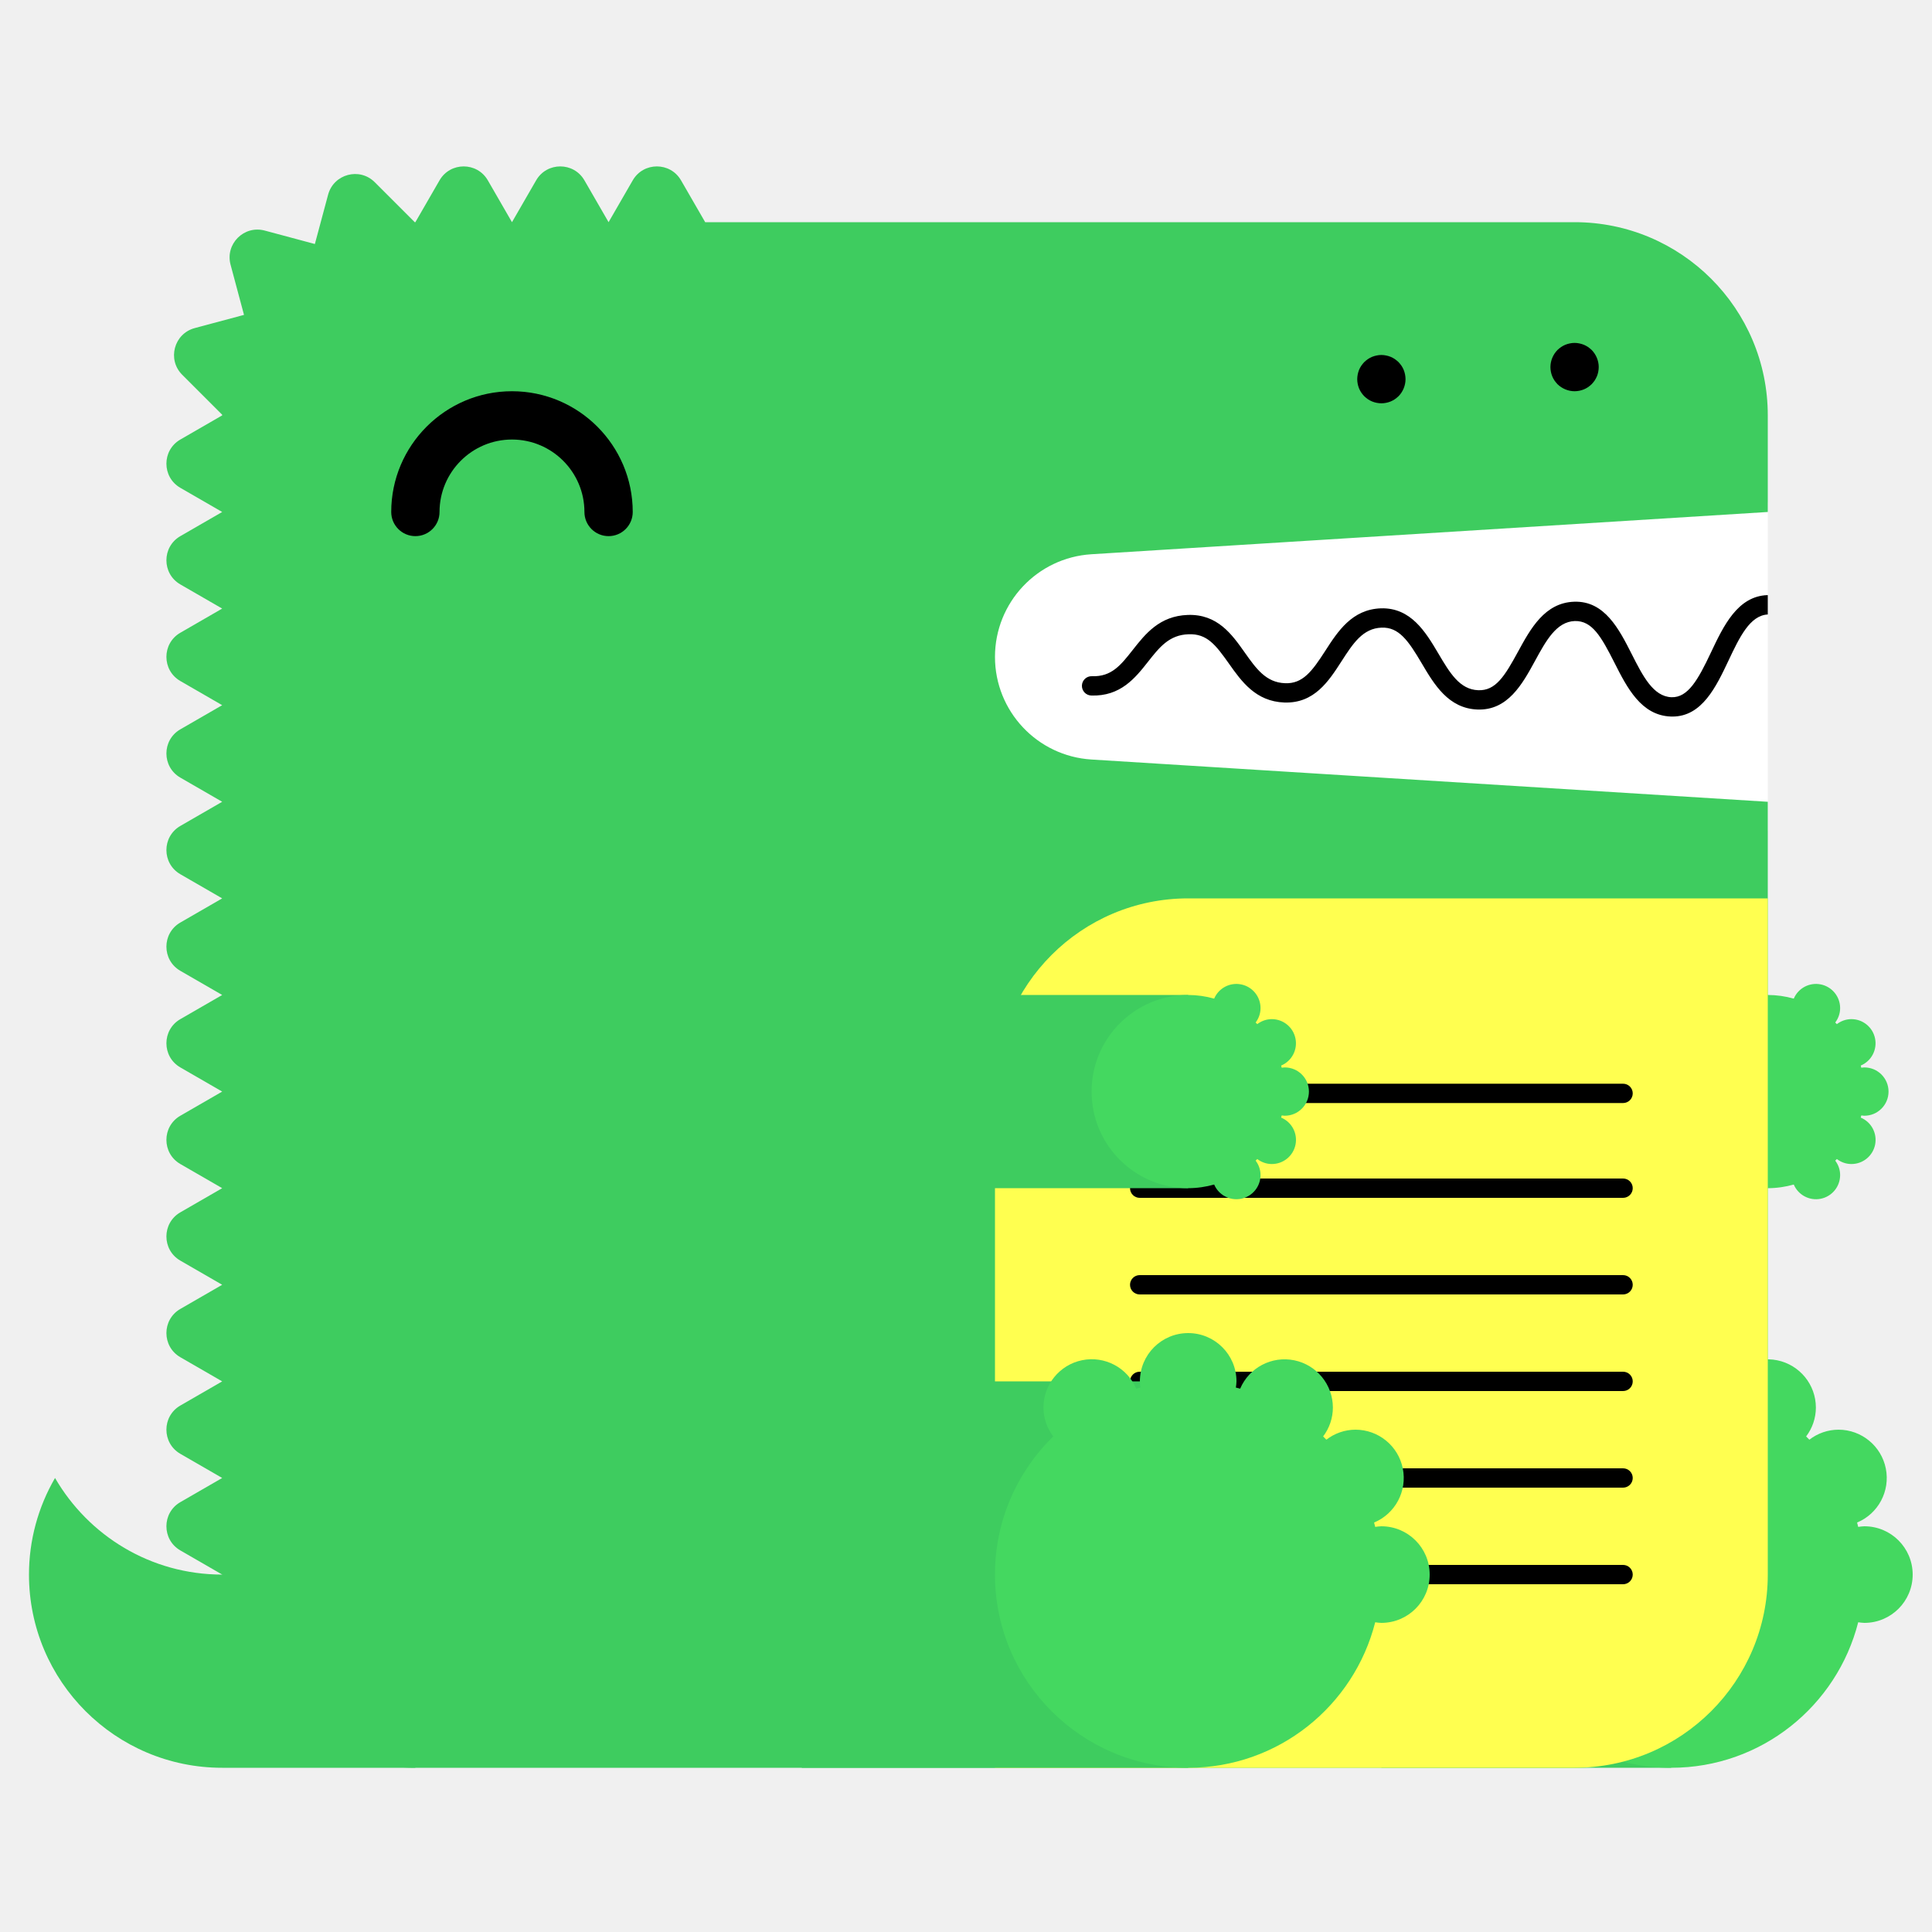
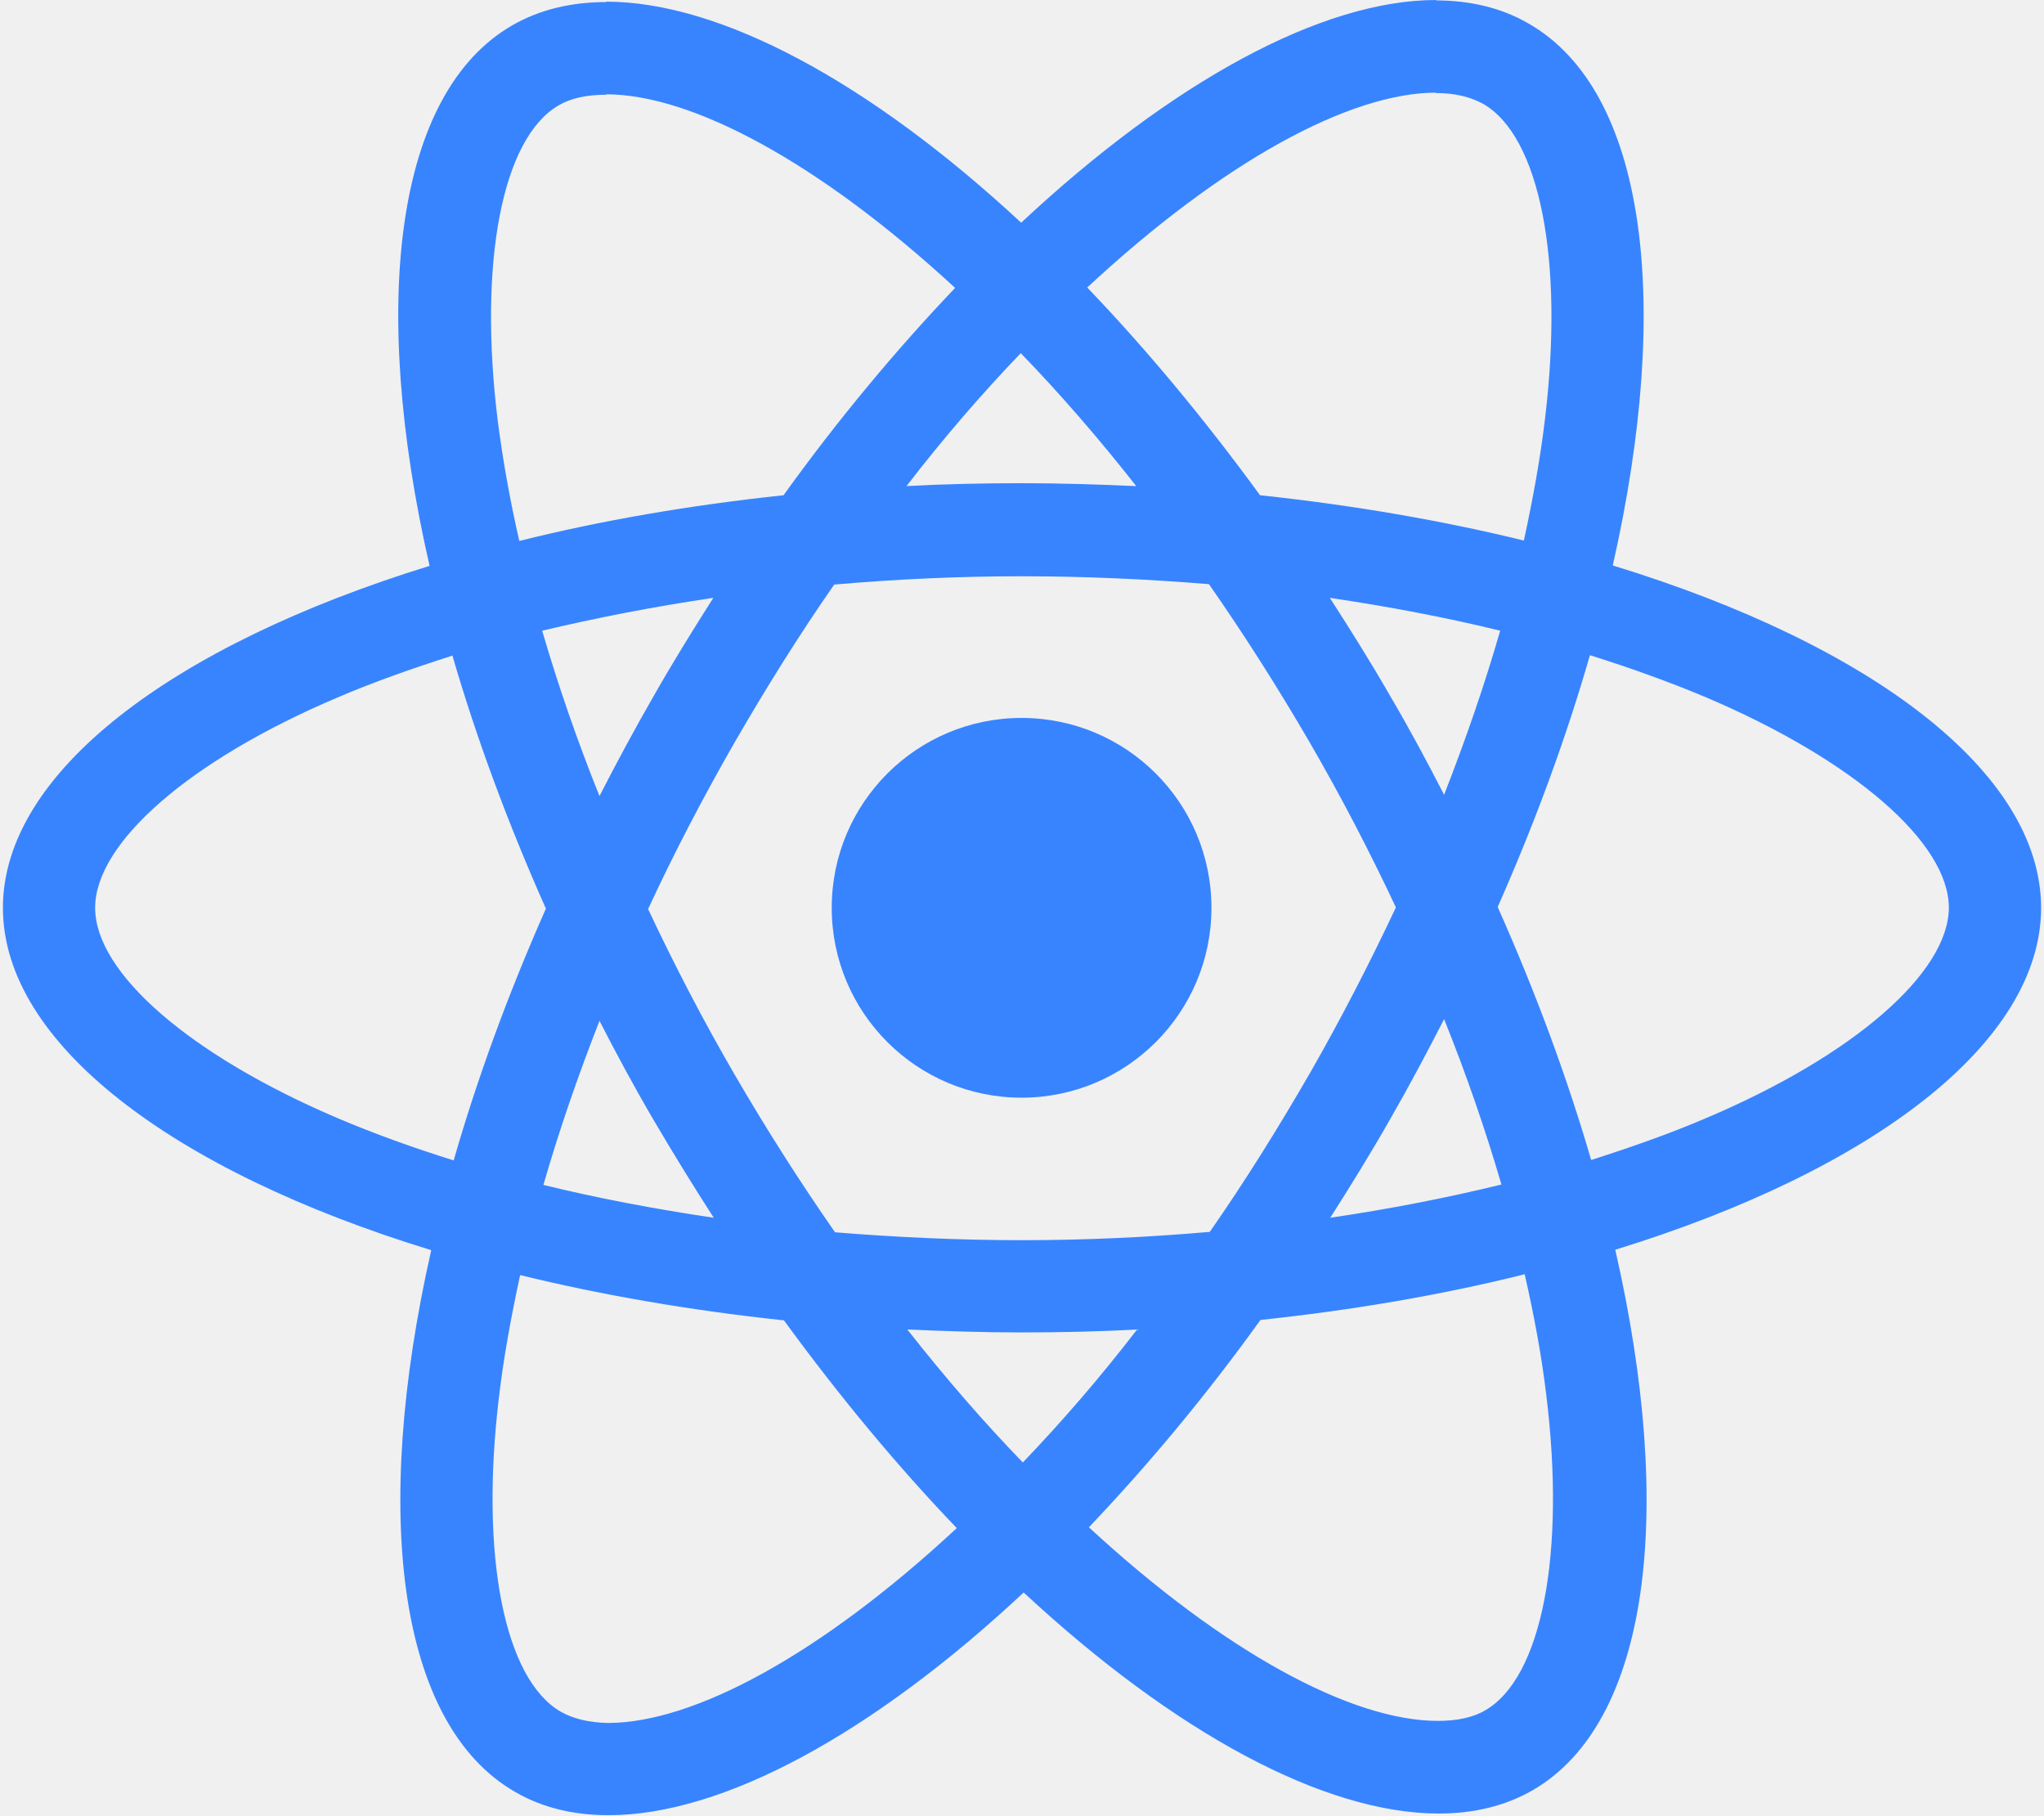
- <svg xmlns="http://www.w3.org/2000/svg" width="200" height="200" viewBox="0 0 200 200">
-   <g fill="none" fill-rule="evenodd">
-     <path fill="#FFF" d="M99 52h84v34H99z" />
-     <path d="M23 163c-7.398 0-13.843-4.027-17.303-10A19.886 19.886 0 0 0 3 163c0 11.046 8.954 20 20 20h20v-20H23z" fill="#3ECC5F" />
-     <path d="M112.98 57.376L183 53V43c0-11.046-8.954-20-20-20H73l-2.5-4.33c-1.112-1.925-3.889-1.925-5 0L63 23l-2.5-4.33c-1.111-1.925-3.889-1.925-5 0L53 23l-2.5-4.33c-1.111-1.925-3.889-1.925-5 0L43 23c-.022 0-.042.003-.065.003l-4.142-4.141c-1.57-1.571-4.252-.853-4.828 1.294l-1.369 5.104-5.192-1.392c-2.148-.575-4.111 1.389-3.535 3.536l1.39 5.193-5.102 1.367c-2.148.576-2.867 3.259-1.296 4.83l4.142 4.142c0 .021-.003.042-.003.064l-4.33 2.5c-1.925 1.111-1.925 3.889 0 5L23 53l-4.33 2.5c-1.925 1.111-1.925 3.889 0 5L23 63l-4.33 2.5c-1.925 1.111-1.925 3.889 0 5L23 73l-4.33 2.5c-1.925 1.111-1.925 3.889 0 5L23 83l-4.33 2.5c-1.925 1.111-1.925 3.889 0 5L23 93l-4.33 2.5c-1.925 1.111-1.925 3.889 0 5L23 103l-4.33 2.5c-1.925 1.111-1.925 3.889 0 5L23 113l-4.33 2.5c-1.925 1.111-1.925 3.889 0 5L23 123l-4.33 2.5c-1.925 1.111-1.925 3.889 0 5L23 133l-4.33 2.5c-1.925 1.111-1.925 3.889 0 5L23 143l-4.33 2.5c-1.925 1.111-1.925 3.889 0 5L23 153l-4.33 2.5c-1.925 1.111-1.925 3.889 0 5L23 163c0 11.046 8.954 20 20 20h120c11.046 0 20-8.954 20-20V83l-70.02-4.376A10.645 10.645 0 0 1 103 68c0-5.621 4.37-10.273 9.98-10.624" fill="#3ECC5F" />
-     <path fill="#3ECC5F" d="M143 183h30v-40h-30z" />
-     <path d="M193 158c-.219 0-.428.037-.639.064-.038-.15-.074-.301-.116-.451A5 5 0 0 0 190.32 148a4.96 4.96 0 0 0-3.016 1.036 26.531 26.531 0 0 0-.335-.336 4.955 4.955 0 0 0 1.011-2.987 5 5 0 0 0-9.599-1.959c-.148-.042-.297-.077-.445-.115.027-.211.064-.42.064-.639a5 5 0 0 0-5-5 5 5 0 0 0-5 5c0 .219.037.428.064.639-.148.038-.297.073-.445.115a4.998 4.998 0 0 0-9.599 1.959c0 1.125.384 2.151 1.011 2.987-3.717 3.632-6.031 8.693-6.031 14.3 0 11.046 8.954 20 20 20 9.339 0 17.16-6.41 19.361-15.064.211.027.42.064.639.064a5 5 0 0 0 5-5 5 5 0 0 0-5-5" fill="#44D860" />
-     <path fill="#3ECC5F" d="M153 123h30v-20h-30z" />
-     <path d="M193 115.5a2.5 2.5 0 1 0 0-5c-.109 0-.214.019-.319.032-.02-.075-.037-.15-.058-.225a2.501 2.501 0 0 0-.963-4.807c-.569 0-1.088.197-1.508.518a6.653 6.653 0 0 0-.168-.168c.314-.417.506-.931.506-1.494a2.5 2.5 0 0 0-4.8-.979A9.987 9.987 0 0 0 183 103c-5.522 0-10 4.478-10 10s4.478 10 10 10c.934 0 1.833-.138 2.69-.377a2.5 2.5 0 0 0 4.8-.979c0-.563-.192-1.077-.506-1.494.057-.055.113-.111.168-.168.42.321.939.518 1.508.518a2.5 2.5 0 0 0 .963-4.807c.021-.074.038-.15.058-.225.105.013.21.032.319.032" fill="#44D860" />
-     <path d="M63 55.5a2.5 2.5 0 0 1-2.5-2.5c0-4.136-3.364-7.5-7.5-7.5s-7.5 3.364-7.5 7.5a2.5 2.5 0 1 1-5 0c0-6.893 5.607-12.5 12.5-12.5S65.5 46.107 65.5 53a2.5 2.5 0 0 1-2.5 2.5" fill="#000" />
-     <path d="M103 183h60c11.046 0 20-8.954 20-20V93h-60c-11.046 0-20 8.954-20 20v70z" fill="#FFFF50" />
-     <path d="M168.02 124h-50.04a1 1 0 1 1 0-2h50.04a1 1 0 1 1 0 2m0 20h-50.04a1 1 0 1 1 0-2h50.04a1 1 0 1 1 0 2m0 20h-50.04a1 1 0 1 1 0-2h50.04a1 1 0 1 1 0 2m0-49.814h-50.04a1 1 0 1 1 0-2h50.04a1 1 0 1 1 0 2m0 19.814h-50.04a1 1 0 1 1 0-2h50.04a1 1 0 1 1 0 2m0 20h-50.04a1 1 0 1 1 0-2h50.04a1 1 0 1 1 0 2M183 61.611c-.012 0-.022-.006-.034-.005-3.09.105-4.552 3.196-5.842 5.923-1.346 2.85-2.387 4.703-4.093 4.647-1.889-.068-2.969-2.202-4.113-4.46-1.314-2.594-2.814-5.536-5.963-5.426-3.046.104-4.513 2.794-5.807 5.167-1.377 2.528-2.314 4.065-4.121 3.994-1.927-.07-2.951-1.805-4.136-3.813-1.321-2.236-2.848-4.75-5.936-4.664-2.994.103-4.465 2.385-5.763 4.4-1.373 2.13-2.335 3.428-4.165 3.351-1.973-.07-2.992-1.51-4.171-3.177-1.324-1.873-2.816-3.993-5.895-3.89-2.928.1-4.399 1.97-5.696 3.618-1.232 1.564-2.194 2.802-4.229 2.724a1 1 0 0 0-.072 2c3.017.101 4.545-1.8 5.872-3.487 1.177-1.496 2.193-2.787 4.193-2.855 1.926-.082 2.829 1.115 4.195 3.045 1.297 1.834 2.769 3.914 5.731 4.021 3.103.104 4.596-2.215 5.918-4.267 1.182-1.834 2.202-3.417 4.15-3.484 1.793-.067 2.769 1.35 4.145 3.681 1.297 2.197 2.766 4.686 5.787 4.796 3.125.108 4.634-2.62 5.949-5.035 1.139-2.088 2.214-4.06 4.119-4.126 1.793-.042 2.728 1.595 4.111 4.33 1.292 2.553 2.757 5.445 5.825 5.556l.169.003c3.064 0 4.518-3.075 5.805-5.794 1.139-2.41 2.217-4.68 4.067-4.773v-2z" fill="#000" />
-     <path fill="#3ECC5F" d="M83 183h40v-40H83z" />
-     <path d="M143 158c-.219 0-.428.037-.639.064-.038-.15-.074-.301-.116-.451A5 5 0 0 0 140.32 148a4.96 4.96 0 0 0-3.016 1.036 26.531 26.531 0 0 0-.335-.336 4.955 4.955 0 0 0 1.011-2.987 5 5 0 0 0-9.599-1.959c-.148-.042-.297-.077-.445-.115.027-.211.064-.42.064-.639a5 5 0 0 0-5-5 5 5 0 0 0-5 5c0 .219.037.428.064.639-.148.038-.297.073-.445.115a4.998 4.998 0 0 0-9.599 1.959c0 1.125.384 2.151 1.011 2.987-3.717 3.632-6.031 8.693-6.031 14.3 0 11.046 8.954 20 20 20 9.339 0 17.16-6.41 19.361-15.064.211.027.42.064.639.064a5 5 0 0 0 5-5 5 5 0 0 0-5-5" fill="#44D860" />
-     <path fill="#3ECC5F" d="M83 123h40v-20H83z" />
-     <path d="M133 115.5a2.5 2.5 0 1 0 0-5c-.109 0-.214.019-.319.032-.02-.075-.037-.15-.058-.225a2.501 2.501 0 0 0-.963-4.807c-.569 0-1.088.197-1.508.518a6.653 6.653 0 0 0-.168-.168c.314-.417.506-.931.506-1.494a2.5 2.5 0 0 0-4.8-.979A9.987 9.987 0 0 0 123 103c-5.522 0-10 4.478-10 10s4.478 10 10 10c.934 0 1.833-.138 2.69-.377a2.5 2.5 0 0 0 4.8-.979c0-.563-.192-1.077-.506-1.494.057-.055.113-.111.168-.168.42.321.939.518 1.508.518a2.5 2.5 0 0 0 .963-4.807c.021-.074.038-.15.058-.225.105.013.21.032.319.032" fill="#44D860" />
-     <path d="M143 41.75c-.16 0-.33-.02-.49-.05a2.52 2.52 0 0 1-.47-.14c-.15-.06-.29-.14-.431-.23-.13-.09-.259-.2-.38-.31-.109-.12-.219-.24-.309-.38s-.17-.28-.231-.43a2.619 2.619 0 0 1-.189-.96c0-.16.02-.33.05-.49.03-.16.08-.31.139-.47.061-.15.141-.29.231-.43.09-.13.2-.26.309-.38.121-.11.25-.22.38-.31.141-.09.281-.17.431-.23.149-.06.31-.11.47-.14.32-.07.65-.07.98 0 .159.03.32.08.47.14.149.06.29.14.43.23.13.09.259.2.38.31.11.12.22.25.31.38.09.14.17.28.23.43.06.16.11.31.14.47.029.16.05.33.05.49 0 .66-.271 1.31-.73 1.77-.121.11-.25.22-.38.31-.14.09-.281.17-.43.23a2.565 2.565 0 0 1-.96.19m20-1.25c-.66 0-1.3-.27-1.771-.73a3.802 3.802 0 0 1-.309-.38c-.09-.14-.17-.28-.231-.43a2.619 2.619 0 0 1-.189-.96c0-.66.27-1.3.729-1.77.121-.11.25-.22.38-.31.141-.09.281-.17.431-.23.149-.06.31-.11.47-.14.32-.07.66-.07.98 0 .159.03.32.08.47.14.149.06.29.14.43.23.13.09.259.2.38.31.459.47.73 1.11.73 1.77 0 .16-.021.33-.05.49-.03.16-.08.32-.14.47-.07.15-.14.29-.23.43-.09.13-.2.26-.31.38-.121.11-.25.22-.38.31-.14.09-.281.17-.43.23a2.565 2.565 0 0 1-.96.19" fill="#000" />
-   </g>
+ <svg xmlns="http://www.w3.org/2000/svg" width="492" height="437" viewBox="0 0 492 437" fill="none">
+   <path d="M491.3 218.5C491.3 186 450.6 155.2 388.2 136.1C402.6 72.5 396.2 21.9 368 5.7C361.5 1.9 353.9 0.1 345.6 0.1V22.4C350.2 22.4 353.9 23.3 357 25C370.6 32.8 376.5 62.5 371.9 100.7C370.8 110.1 369 120 366.8 130.1C347.2 125.3 325.8 121.6 303.3 119.2C289.8 100.7 275.8 83.9 261.7 69.2C294.3 38.9 324.9 22.3 345.7 22.3V0C318.2 0 282.2 19.6 245.8 53.6C209.4 19.8 173.4 0.4 145.9 0.4V22.7C166.6 22.7 197.3 39.2 229.9 69.3C215.9 84 201.9 100.7 188.6 119.2C166 121.6 144.6 125.3 125 130.2C122.7 120.2 121 110.5 119.8 101.2C115.1 63 120.9 33.3 134.4 25.4C137.4 23.6 141.3 22.8 145.9 22.8V0.5C137.5 0.5 129.9 2.3 123.3 6.1C95.2 22.3 88.9 72.8 103.4 136.2C41.2 155.4 0.7 186.1 0.7 218.5C0.7 251 41.4 281.8 103.8 300.9C89.4 364.5 95.8 415.1 124 431.3C130.5 435.1 138.1 436.9 146.5 436.9C174 436.9 210 417.3 246.4 383.3C282.8 417.1 318.8 436.5 346.3 436.5C354.7 436.5 362.3 434.7 368.9 430.9C397 414.7 403.3 364.2 388.8 300.8C450.8 281.7 491.3 250.9 491.3 218.5ZM361.1 151.8C357.4 164.7 352.8 178 347.6 191.3C343.5 183.3 339.2 175.3 334.5 167.3C329.9 159.3 325 151.5 320.1 143.9C334.3 146 348 148.6 361.1 151.8ZM315.3 258.3C307.5 271.8 299.5 284.6 291.2 296.5C276.3 297.8 261.2 298.5 246 298.5C230.9 298.5 215.8 297.8 201 296.6C192.7 284.7 184.6 272 176.8 258.6C169.2 245.5 162.3 232.2 156 218.8C162.2 205.4 169.2 192 176.7 178.9C184.5 165.4 192.5 152.6 200.8 140.7C215.7 139.4 230.8 138.7 246 138.7C261.1 138.7 276.2 139.4 291 140.6C299.3 152.5 307.4 165.2 315.2 178.6C322.8 191.7 329.7 205 336 218.4C329.7 231.8 322.8 245.2 315.3 258.3ZM347.6 245.3C353 258.7 357.6 272.1 361.4 285.1C348.3 288.3 334.5 291 320.2 293.1C325.1 285.4 330 277.5 334.6 269.4C339.2 261.4 343.5 253.3 347.6 245.3ZM246.2 352C236.9 342.4 227.6 331.7 218.4 320C227.4 320.4 236.6 320.7 245.9 320.7C255.3 320.7 264.6 320.5 273.7 320C264.7 331.7 255.4 342.4 246.2 352ZM171.8 293.1C157.6 291 143.9 288.4 130.8 285.2C134.5 272.3 139.1 259 144.3 245.7C148.4 253.7 152.7 261.7 157.4 269.7C162.1 277.7 166.9 285.5 171.8 293.1ZM245.7 85C255 94.6 264.3 105.3 273.5 117C264.5 116.6 255.3 116.3 246 116.3C236.6 116.3 227.3 116.5 218.2 117C227.2 105.3 236.5 94.6 245.7 85ZM171.7 143.9C166.8 151.6 161.9 159.5 157.3 167.6C152.7 175.6 148.4 183.6 144.3 191.6C138.9 178.2 134.3 164.8 130.5 151.8C143.6 148.7 157.4 146 171.7 143.9ZM81.2 269.1C45.8 254 22.9 234.2 22.9 218.5C22.9 202.8 45.8 182.9 81.2 167.9C89.8 164.2 99.2 160.9 108.9 157.8C114.6 177.4 122.1 197.8 131.4 218.7C122.2 239.5 114.8 259.8 109.2 279.3C99.3 276.2 89.9 272.8 81.2 269.1ZM135 412C121.4 404.2 115.5 374.5 120.1 336.3C121.2 326.9 123 317 125.2 306.9C144.8 311.7 166.2 315.4 188.7 317.8C202.2 336.3 216.2 353.1 230.3 367.8C197.7 398.1 167.1 414.7 146.3 414.7C141.8 414.6 138 413.7 135 412ZM372.2 335.8C376.9 374 371.1 403.7 357.6 411.6C354.6 413.4 350.7 414.2 346.1 414.2C325.4 414.2 294.7 397.7 262.1 367.6C276.1 352.9 290.1 336.2 303.4 317.7C326 315.3 347.4 311.6 367 306.7C369.3 316.8 371.1 326.5 372.2 335.8ZM410.7 269.1C402.1 272.8 392.7 276.1 383 279.2C377.3 259.6 369.8 239.2 360.5 218.3C369.7 197.5 377.1 177.2 382.7 157.7C392.6 160.8 402 164.2 410.8 167.9C446.2 183 469.1 202.8 469.1 218.5C469 234.2 446.1 254.1 410.7 269.1Z" fill="#3884ff" />
+   <path d="M245.9 264.2C271.14 264.2 291.6 243.739 291.6 218.5C291.6 193.26 271.14 172.8 245.9 172.8C220.661 172.8 200.2 193.26 200.2 218.5C200.2 243.739 220.661 264.2 245.9 264.2Z" fill="#3884ff" />
</svg>
